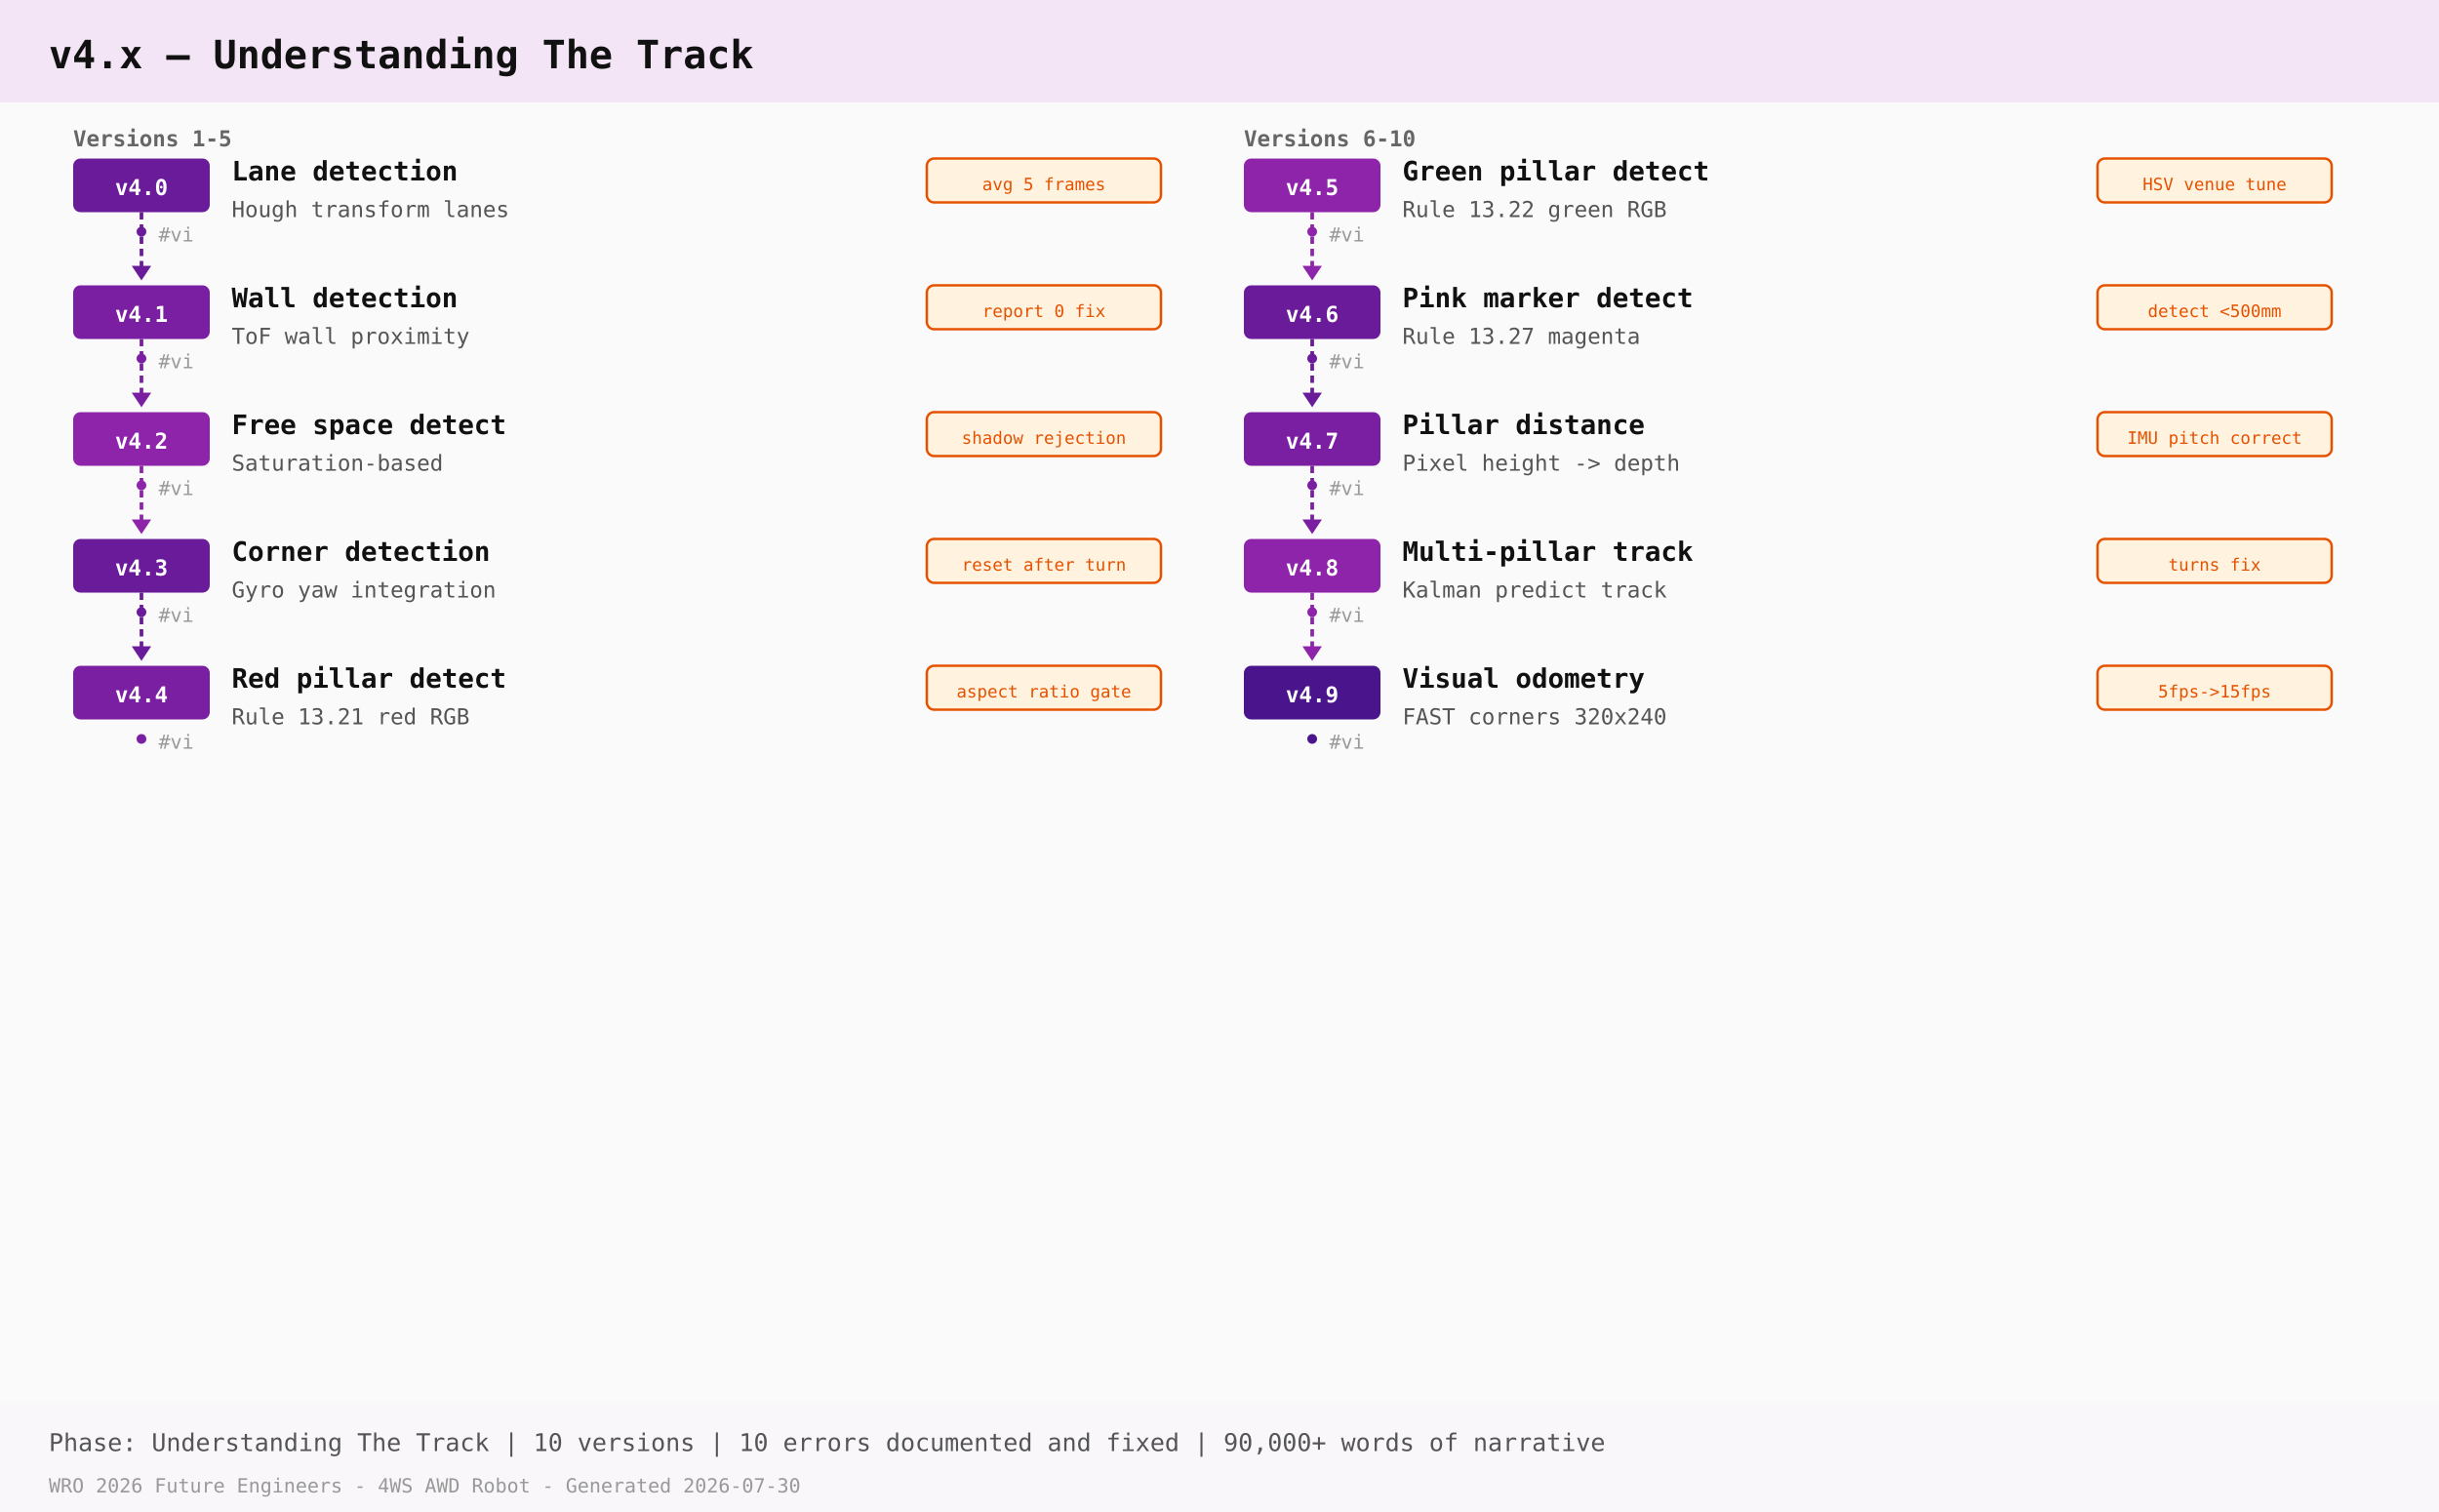
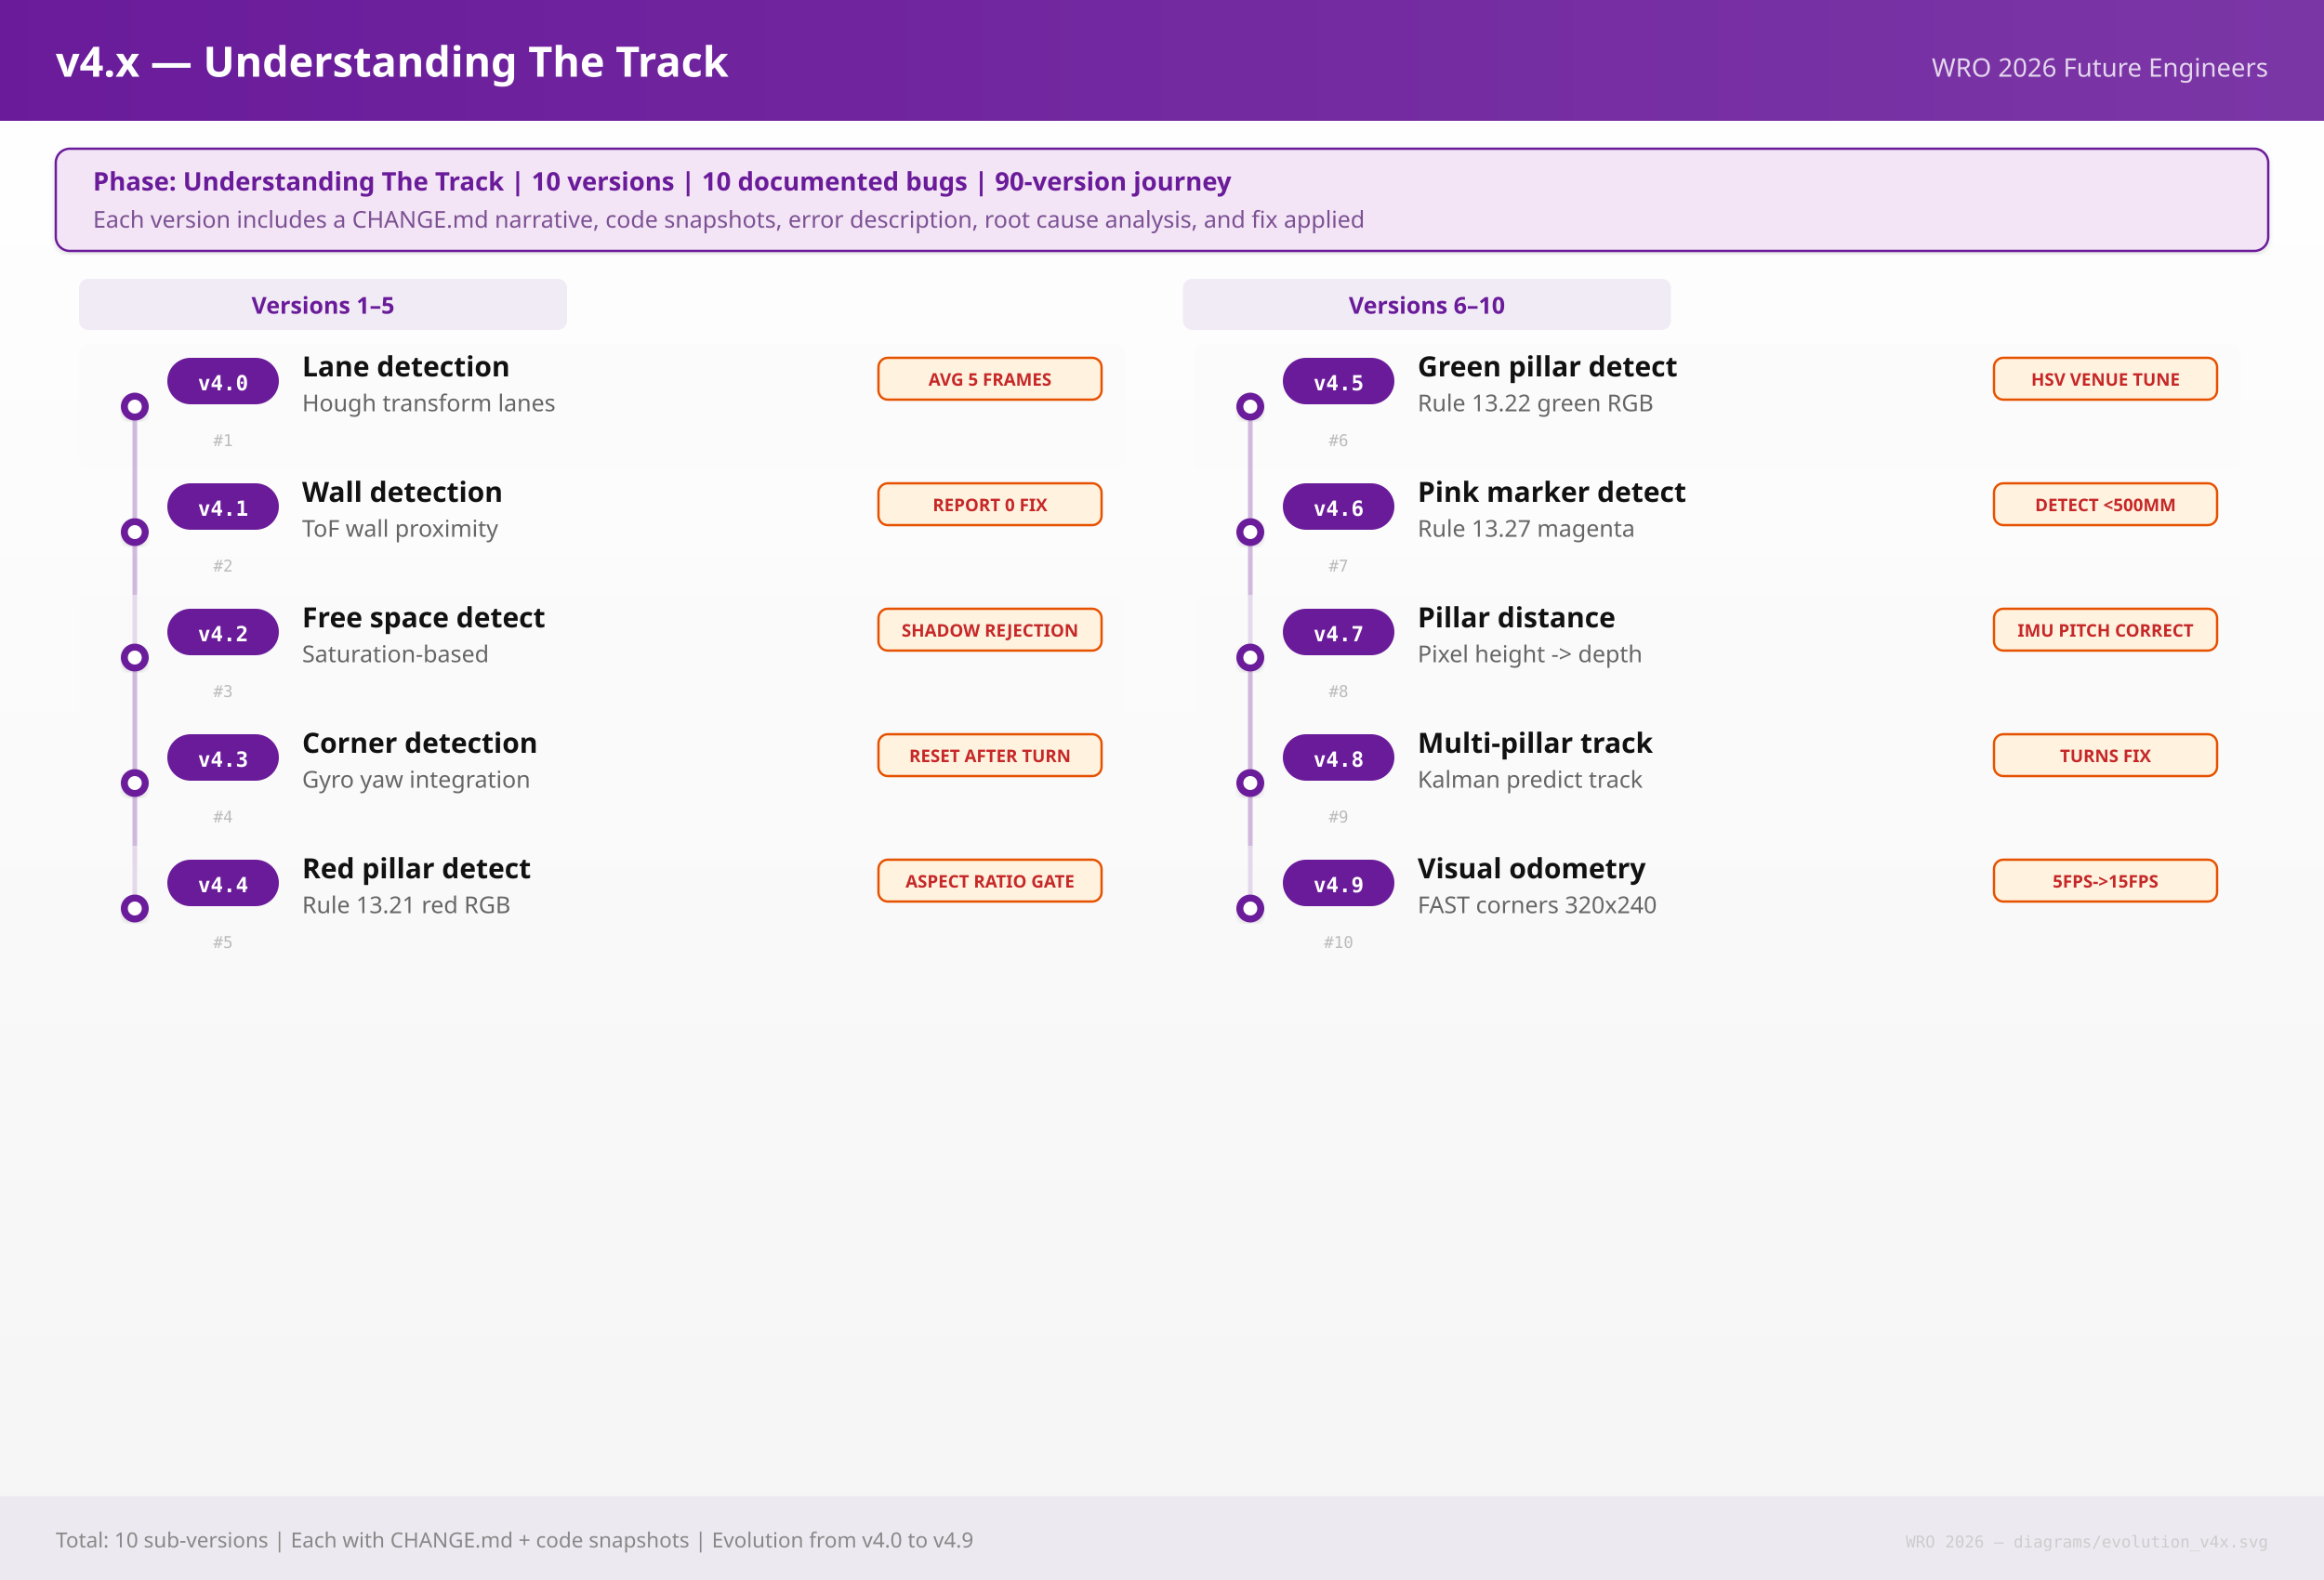
- <svg xmlns="http://www.w3.org/2000/svg" viewBox="0 0 1000 620" width="100%" height="100%">
-   <rect x="0" y="0" width="1000" height="620" fill="#fafafa" />
-   <rect x="0" y="0" width="1000" height="42" fill="#f3e5f5" />
-   <text x="20" y="28" fill="#111" font-family="monospace" font-size="16" font-weight="bold">v4.x — Understanding The Track</text>
-   <text x="30" y="60" fill="#666" font-family="monospace" font-size="9" font-weight="bold">Versions 1-5</text>
-   <text x="510" y="60" fill="#666" font-family="monospace" font-size="9" font-weight="bold">Versions 6-10</text>
-   <rect x="30" y="65" width="56" height="22" rx="3" ry="3" fill="#6a1b9a" />
-   <text x="58" y="80" text-anchor="middle" fill="#fff" font-family="monospace" font-size="9" font-weight="bold">v4.0</text>
-   <text x="95" y="74" fill="#111" font-family="monospace" font-size="11" font-weight="bold">Lane detection</text>
-   <text x="95" y="89" fill="#555" font-family="monospace" font-size="9">Hough transform lanes</text>
-   <rect x="380" y="65" width="96" height="18" rx="3" fill="#fff3e0" stroke="#e65100" stroke-width="1" />
-   <text x="428" y="78" text-anchor="middle" fill="#e65100" font-family="monospace" font-size="7">avg 5 frames</text>
-   <line x1="58" y1="87" x2="58" y2="112" stroke="#6a1b9a" stroke-width="1.5" stroke-dasharray="3,2" />
-   <polygon points="54,109 58,115 62,109" fill="#6a1b9a" />
-   <circle cx="58" cy="95" r="2" fill="#6a1b9a" />
-   <text x="65" y="99" fill="#999" font-family="monospace" font-size="8">#vi</text>
-   <rect x="30" y="117" width="56" height="22" rx="3" ry="3" fill="#7b1fa2" />
-   <text x="58" y="132" text-anchor="middle" fill="#fff" font-family="monospace" font-size="9" font-weight="bold">v4.1</text>
-   <text x="95" y="126" fill="#111" font-family="monospace" font-size="11" font-weight="bold">Wall detection</text>
-   <text x="95" y="141" fill="#555" font-family="monospace" font-size="9">ToF wall proximity</text>
-   <rect x="380" y="117" width="96" height="18" rx="3" fill="#fff3e0" stroke="#e65100" stroke-width="1" />
-   <text x="428" y="130" text-anchor="middle" fill="#e65100" font-family="monospace" font-size="7">report 0 fix</text>
-   <line x1="58" y1="139" x2="58" y2="164" stroke="#7b1fa2" stroke-width="1.5" stroke-dasharray="3,2" />
-   <polygon points="54,161 58,167 62,161" fill="#7b1fa2" />
-   <circle cx="58" cy="147" r="2" fill="#7b1fa2" />
-   <text x="65" y="151" fill="#999" font-family="monospace" font-size="8">#vi</text>
-   <rect x="30" y="169" width="56" height="22" rx="3" ry="3" fill="#8e24aa" />
-   <text x="58" y="184" text-anchor="middle" fill="#fff" font-family="monospace" font-size="9" font-weight="bold">v4.2</text>
-   <text x="95" y="178" fill="#111" font-family="monospace" font-size="11" font-weight="bold">Free space detect</text>
-   <text x="95" y="193" fill="#555" font-family="monospace" font-size="9">Saturation-based</text>
-   <rect x="380" y="169" width="96" height="18" rx="3" fill="#fff3e0" stroke="#e65100" stroke-width="1" />
-   <text x="428" y="182" text-anchor="middle" fill="#e65100" font-family="monospace" font-size="7">shadow rejection</text>
-   <line x1="58" y1="191" x2="58" y2="216" stroke="#8e24aa" stroke-width="1.5" stroke-dasharray="3,2" />
-   <polygon points="54,213 58,219 62,213" fill="#8e24aa" />
-   <circle cx="58" cy="199" r="2" fill="#8e24aa" />
-   <text x="65" y="203" fill="#999" font-family="monospace" font-size="8">#vi</text>
-   <rect x="30" y="221" width="56" height="22" rx="3" ry="3" fill="#6a1b9a" />
-   <text x="58" y="236" text-anchor="middle" fill="#fff" font-family="monospace" font-size="9" font-weight="bold">v4.3</text>
-   <text x="95" y="230" fill="#111" font-family="monospace" font-size="11" font-weight="bold">Corner detection</text>
-   <text x="95" y="245" fill="#555" font-family="monospace" font-size="9">Gyro yaw integration</text>
-   <rect x="380" y="221" width="96" height="18" rx="3" fill="#fff3e0" stroke="#e65100" stroke-width="1" />
-   <text x="428" y="234" text-anchor="middle" fill="#e65100" font-family="monospace" font-size="7">reset after turn</text>
-   <line x1="58" y1="243" x2="58" y2="268" stroke="#6a1b9a" stroke-width="1.5" stroke-dasharray="3,2" />
-   <polygon points="54,265 58,271 62,265" fill="#6a1b9a" />
-   <circle cx="58" cy="251" r="2" fill="#6a1b9a" />
-   <text x="65" y="255" fill="#999" font-family="monospace" font-size="8">#vi</text>
-   <rect x="30" y="273" width="56" height="22" rx="3" ry="3" fill="#7b1fa2" />
-   <text x="58" y="288" text-anchor="middle" fill="#fff" font-family="monospace" font-size="9" font-weight="bold">v4.4</text>
-   <text x="95" y="282" fill="#111" font-family="monospace" font-size="11" font-weight="bold">Red pillar detect</text>
-   <text x="95" y="297" fill="#555" font-family="monospace" font-size="9">Rule 13.21 red RGB</text>
-   <rect x="380" y="273" width="96" height="18" rx="3" fill="#fff3e0" stroke="#e65100" stroke-width="1" />
-   <text x="428" y="286" text-anchor="middle" fill="#e65100" font-family="monospace" font-size="7">aspect ratio gate</text>
-   <circle cx="58" cy="303" r="2" fill="#7b1fa2" />
-   <text x="65" y="307" fill="#999" font-family="monospace" font-size="8">#vi</text>
-   <rect x="510" y="65" width="56" height="22" rx="3" ry="3" fill="#8e24aa" />
-   <text x="538" y="80" text-anchor="middle" fill="#fff" font-family="monospace" font-size="9" font-weight="bold">v4.5</text>
-   <text x="575" y="74" fill="#111" font-family="monospace" font-size="11" font-weight="bold">Green pillar detect</text>
-   <text x="575" y="89" fill="#555" font-family="monospace" font-size="9">Rule 13.22 green RGB</text>
-   <rect x="860" y="65" width="96" height="18" rx="3" fill="#fff3e0" stroke="#e65100" stroke-width="1" />
-   <text x="908" y="78" text-anchor="middle" fill="#e65100" font-family="monospace" font-size="7">HSV venue tune</text>
-   <line x1="538" y1="87" x2="538" y2="112" stroke="#8e24aa" stroke-width="1.5" stroke-dasharray="3,2" />
-   <polygon points="534,109 538,115 542,109" fill="#8e24aa" />
-   <circle cx="538" cy="95" r="2" fill="#8e24aa" />
-   <text x="545" y="99" fill="#999" font-family="monospace" font-size="8">#vi</text>
-   <rect x="510" y="117" width="56" height="22" rx="3" ry="3" fill="#6a1b9a" />
-   <text x="538" y="132" text-anchor="middle" fill="#fff" font-family="monospace" font-size="9" font-weight="bold">v4.6</text>
-   <text x="575" y="126" fill="#111" font-family="monospace" font-size="11" font-weight="bold">Pink marker detect</text>
-   <text x="575" y="141" fill="#555" font-family="monospace" font-size="9">Rule 13.27 magenta</text>
-   <rect x="860" y="117" width="96" height="18" rx="3" fill="#fff3e0" stroke="#e65100" stroke-width="1" />
-   <text x="908" y="130" text-anchor="middle" fill="#e65100" font-family="monospace" font-size="7">detect &lt;500mm</text>
-   <line x1="538" y1="139" x2="538" y2="164" stroke="#6a1b9a" stroke-width="1.5" stroke-dasharray="3,2" />
-   <polygon points="534,161 538,167 542,161" fill="#6a1b9a" />
-   <circle cx="538" cy="147" r="2" fill="#6a1b9a" />
-   <text x="545" y="151" fill="#999" font-family="monospace" font-size="8">#vi</text>
-   <rect x="510" y="169" width="56" height="22" rx="3" ry="3" fill="#7b1fa2" />
-   <text x="538" y="184" text-anchor="middle" fill="#fff" font-family="monospace" font-size="9" font-weight="bold">v4.7</text>
-   <text x="575" y="178" fill="#111" font-family="monospace" font-size="11" font-weight="bold">Pillar distance</text>
-   <text x="575" y="193" fill="#555" font-family="monospace" font-size="9">Pixel height -&gt; depth</text>
-   <rect x="860" y="169" width="96" height="18" rx="3" fill="#fff3e0" stroke="#e65100" stroke-width="1" />
-   <text x="908" y="182" text-anchor="middle" fill="#e65100" font-family="monospace" font-size="7">IMU pitch correct</text>
-   <line x1="538" y1="191" x2="538" y2="216" stroke="#7b1fa2" stroke-width="1.5" stroke-dasharray="3,2" />
-   <polygon points="534,213 538,219 542,213" fill="#7b1fa2" />
-   <circle cx="538" cy="199" r="2" fill="#7b1fa2" />
-   <text x="545" y="203" fill="#999" font-family="monospace" font-size="8">#vi</text>
-   <rect x="510" y="221" width="56" height="22" rx="3" ry="3" fill="#8e24aa" />
-   <text x="538" y="236" text-anchor="middle" fill="#fff" font-family="monospace" font-size="9" font-weight="bold">v4.8</text>
-   <text x="575" y="230" fill="#111" font-family="monospace" font-size="11" font-weight="bold">Multi-pillar track</text>
-   <text x="575" y="245" fill="#555" font-family="monospace" font-size="9">Kalman predict track</text>
-   <rect x="860" y="221" width="96" height="18" rx="3" fill="#fff3e0" stroke="#e65100" stroke-width="1" />
-   <text x="908" y="234" text-anchor="middle" fill="#e65100" font-family="monospace" font-size="7">turns fix</text>
-   <line x1="538" y1="243" x2="538" y2="268" stroke="#8e24aa" stroke-width="1.5" stroke-dasharray="3,2" />
-   <polygon points="534,265 538,271 542,265" fill="#8e24aa" />
-   <circle cx="538" cy="251" r="2" fill="#8e24aa" />
-   <text x="545" y="255" fill="#999" font-family="monospace" font-size="8">#vi</text>
-   <rect x="510" y="273" width="56" height="22" rx="3" ry="3" fill="#4a148c" />
-   <text x="538" y="288" text-anchor="middle" fill="#fff" font-family="monospace" font-size="9" font-weight="bold">v4.9</text>
-   <text x="575" y="282" fill="#111" font-family="monospace" font-size="11" font-weight="bold">Visual odometry</text>
-   <text x="575" y="297" fill="#555" font-family="monospace" font-size="9">FAST corners 320x240</text>
-   <rect x="860" y="273" width="96" height="18" rx="3" fill="#fff3e0" stroke="#e65100" stroke-width="1" />
-   <text x="908" y="286" text-anchor="middle" fill="#e65100" font-family="monospace" font-size="7">5fps-&gt;15fps</text>
-   <circle cx="538" cy="303" r="2" fill="#4a148c" />
-   <text x="545" y="307" fill="#999" font-family="monospace" font-size="8">#vi</text>
-   <rect x="0" y="575" width="1000" height="45" fill="#f3e5f5" opacity="0.15" />
-   <text x="20" y="595" fill="#555" font-family="monospace" font-size="10">Phase: Understanding The Track | 10 versions | 10 errors documented and fixed | 90,000+ words of narrative</text>
-   <text x="20" y="612" fill="#999" font-family="monospace" font-size="8">WRO 2026 Future Engineers - 4WS AWD Robot - Generated 2026-07-30</text>
+ <svg xmlns="http://www.w3.org/2000/svg" viewBox="0 0 1000 680" width="100%" height="100%">
+   <defs>
+     <filter id="shadow" x="-2%" y="-2%" width="104%" height="108%">
+       <feDropShadow dx="1" dy="2" stdDeviation="2" flood-opacity="0.15" />
+     </filter>
+     <filter id="shadow-sm" x="-2%" y="-2%" width="104%" height="106%">
+       <feDropShadow dx="0" dy="1" stdDeviation="1" flood-opacity="0.12" />
+     </filter>
+     <linearGradient id="bg-grad" x1="0" y1="0" x2="0" y2="1">
+       <stop offset="0%" stop-color="#ffffff" />
+       <stop offset="100%" stop-color="#f5f5f5" />
+     </linearGradient>
+     <linearGradient id="title-grad" x1="0" y1="0" x2="1" y2="0">
+       <stop offset="0%" stop-color="#6a1b9a" />
+       <stop offset="100%" stop-color="#a576c2" />
+     </linearGradient>
+     <linearGradient id="badge-grad" x1="0" y1="0" x2="0" y2="1">
+       <stop offset="0%" stop-color="#6a1b9a" />
+       <stop offset="100%" stop-color="#4a126b" />
+     </linearGradient>
+   </defs>
+   <rect x="0" y="0" width="1000" height="680" fill="url(#bg-grad)" />
+   <rect x="0" y="0" width="1000" height="52" fill="#6a1b9a" />
+   <rect x="0" y="0" width="1000" height="52" fill="url(#title-grad)" opacity="0.3" />
+   <text x="24" y="33" fill="#fff" font-family="sans-serif" font-size="18" font-weight="bold">v4.x — Understanding The Track</text>
+   <text x="976" y="33" text-anchor="end" fill="#fff" font-family="sans-serif" font-size="11" opacity="0.8">WRO 2026 Future Engineers</text>
+   <rect x="24" y="64" width="952" height="44" rx="6" ry="6" fill="#f3e5f5" stroke="#6a1b9a" stroke-width="1" filter="url(#shadow-sm)" />
+   <text x="40" y="82" fill="#6a1b9a" font-family="sans-serif" font-size="11" font-weight="bold">Phase: Understanding The Track | 10 versions | 10 documented bugs | 90-version journey</text>
+   <text x="40" y="98" fill="#4a126b" font-family="sans-serif" font-size="10" opacity="0.7">Each version includes a CHANGE.md narrative, code snapshots, error description, root cause analysis, and fix applied</text>
+   <rect x="34" y="120" width="210" height="22" rx="4" ry="4" fill="#6a1b9a" opacity="0.08" />
+   <text x="139" y="135" text-anchor="middle" fill="#6a1b9a" font-family="sans-serif" font-size="10" font-weight="bold">Versions 1–5</text>
+   <rect x="509" y="120" width="210" height="22" rx="4" ry="4" fill="#6a1b9a" opacity="0.08" />
+   <text x="614" y="135" text-anchor="middle" fill="#6a1b9a" font-family="sans-serif" font-size="10" font-weight="bold">Versions 6–10</text>
+   <rect x="34" y="148" width="450" height="54" rx="4" ry="4" fill="#fafafa" opacity="0.5" />
+   <circle cx="58" cy="175" r="6" fill="#6a1b9a" filter="url(#shadow-sm)" />
+   <circle cx="58" cy="175" r="3" fill="#fff" />
+   <line x1="58" y1="181" x2="58" y2="223" stroke="#6a1b9a" stroke-width="2" opacity="0.3" />
+   <rect x="72" y="154" width="48" height="20" rx="10" ry="10" fill="#6a1b9a" />
+   <text x="96" y="168" text-anchor="middle" fill="#fff" font-family="monospace" font-size="9" font-weight="bold">v4.0</text>
+   <text x="130" y="162" fill="#111" font-family="sans-serif" font-size="12" font-weight="bold">Lane detection</text>
+   <text x="130" y="177" fill="#666" font-family="sans-serif" font-size="10">Hough transform lanes</text>
+   <rect x="378" y="154" width="96" height="18" rx="4" ry="4" fill="#fff3e0" stroke="#e65100" stroke-width="1" />
+   <text x="426" y="166" text-anchor="middle" fill="#c62828" font-family="sans-serif" font-size="7.5" font-weight="bold">AVG 5 FRAMES</text>
+   <text x="96" y="192" text-anchor="middle" fill="#bbb" font-family="monospace" font-size="7">#1</text>
+   <circle cx="58" cy="229" r="6" fill="#6a1b9a" filter="url(#shadow-sm)" />
+   <circle cx="58" cy="229" r="3" fill="#fff" />
+   <line x1="58" y1="235" x2="58" y2="277" stroke="#6a1b9a" stroke-width="2" opacity="0.3" />
+   <rect x="72" y="208" width="48" height="20" rx="10" ry="10" fill="#6a1b9a" />
+   <text x="96" y="222" text-anchor="middle" fill="#fff" font-family="monospace" font-size="9" font-weight="bold">v4.1</text>
+   <text x="130" y="216" fill="#111" font-family="sans-serif" font-size="12" font-weight="bold">Wall detection</text>
+   <text x="130" y="231" fill="#666" font-family="sans-serif" font-size="10">ToF wall proximity</text>
+   <rect x="378" y="208" width="96" height="18" rx="4" ry="4" fill="#fff3e0" stroke="#e65100" stroke-width="1" />
+   <text x="426" y="220" text-anchor="middle" fill="#c62828" font-family="sans-serif" font-size="7.5" font-weight="bold">REPORT 0 FIX</text>
+   <text x="96" y="246" text-anchor="middle" fill="#bbb" font-family="monospace" font-size="7">#2</text>
+   <rect x="34" y="256" width="450" height="54" rx="4" ry="4" fill="#fafafa" opacity="0.5" />
+   <circle cx="58" cy="283" r="6" fill="#6a1b9a" filter="url(#shadow-sm)" />
+   <circle cx="58" cy="283" r="3" fill="#fff" />
+   <line x1="58" y1="289" x2="58" y2="331" stroke="#6a1b9a" stroke-width="2" opacity="0.3" />
+   <rect x="72" y="262" width="48" height="20" rx="10" ry="10" fill="#6a1b9a" />
+   <text x="96" y="276" text-anchor="middle" fill="#fff" font-family="monospace" font-size="9" font-weight="bold">v4.2</text>
+   <text x="130" y="270" fill="#111" font-family="sans-serif" font-size="12" font-weight="bold">Free space detect</text>
+   <text x="130" y="285" fill="#666" font-family="sans-serif" font-size="10">Saturation-based</text>
+   <rect x="378" y="262" width="96" height="18" rx="4" ry="4" fill="#fff3e0" stroke="#e65100" stroke-width="1" />
+   <text x="426" y="274" text-anchor="middle" fill="#c62828" font-family="sans-serif" font-size="7.5" font-weight="bold">SHADOW REJECTION</text>
+   <text x="96" y="300" text-anchor="middle" fill="#bbb" font-family="monospace" font-size="7">#3</text>
+   <circle cx="58" cy="337" r="6" fill="#6a1b9a" filter="url(#shadow-sm)" />
+   <circle cx="58" cy="337" r="3" fill="#fff" />
+   <line x1="58" y1="343" x2="58" y2="385" stroke="#6a1b9a" stroke-width="2" opacity="0.3" />
+   <rect x="72" y="316" width="48" height="20" rx="10" ry="10" fill="#6a1b9a" />
+   <text x="96" y="330" text-anchor="middle" fill="#fff" font-family="monospace" font-size="9" font-weight="bold">v4.3</text>
+   <text x="130" y="324" fill="#111" font-family="sans-serif" font-size="12" font-weight="bold">Corner detection</text>
+   <text x="130" y="339" fill="#666" font-family="sans-serif" font-size="10">Gyro yaw integration</text>
+   <rect x="378" y="316" width="96" height="18" rx="4" ry="4" fill="#fff3e0" stroke="#e65100" stroke-width="1" />
+   <text x="426" y="328" text-anchor="middle" fill="#c62828" font-family="sans-serif" font-size="7.5" font-weight="bold">RESET AFTER TURN</text>
+   <text x="96" y="354" text-anchor="middle" fill="#bbb" font-family="monospace" font-size="7">#4</text>
+   <rect x="34" y="364" width="450" height="54" rx="4" ry="4" fill="#fafafa" opacity="0.5" />
+   <circle cx="58" cy="391" r="6" fill="#6a1b9a" filter="url(#shadow-sm)" />
+   <circle cx="58" cy="391" r="3" fill="#fff" />
+   <rect x="72" y="370" width="48" height="20" rx="10" ry="10" fill="#6a1b9a" />
+   <text x="96" y="384" text-anchor="middle" fill="#fff" font-family="monospace" font-size="9" font-weight="bold">v4.4</text>
+   <text x="130" y="378" fill="#111" font-family="sans-serif" font-size="12" font-weight="bold">Red pillar detect</text>
+   <text x="130" y="393" fill="#666" font-family="sans-serif" font-size="10">Rule 13.21 red RGB</text>
+   <rect x="378" y="370" width="96" height="18" rx="4" ry="4" fill="#fff3e0" stroke="#e65100" stroke-width="1" />
+   <text x="426" y="382" text-anchor="middle" fill="#c62828" font-family="sans-serif" font-size="7.5" font-weight="bold">ASPECT RATIO GATE</text>
+   <text x="96" y="408" text-anchor="middle" fill="#bbb" font-family="monospace" font-size="7">#5</text>
+   <rect x="514" y="148" width="450" height="54" rx="4" ry="4" fill="#fafafa" opacity="0.5" />
+   <circle cx="538" cy="175" r="6" fill="#6a1b9a" filter="url(#shadow-sm)" />
+   <circle cx="538" cy="175" r="3" fill="#fff" />
+   <line x1="538" y1="181" x2="538" y2="223" stroke="#6a1b9a" stroke-width="2" opacity="0.3" />
+   <rect x="552" y="154" width="48" height="20" rx="10" ry="10" fill="#6a1b9a" />
+   <text x="576" y="168" text-anchor="middle" fill="#fff" font-family="monospace" font-size="9" font-weight="bold">v4.5</text>
+   <text x="610" y="162" fill="#111" font-family="sans-serif" font-size="12" font-weight="bold">Green pillar detect</text>
+   <text x="610" y="177" fill="#666" font-family="sans-serif" font-size="10">Rule 13.22 green RGB</text>
+   <rect x="858" y="154" width="96" height="18" rx="4" ry="4" fill="#fff3e0" stroke="#e65100" stroke-width="1" />
+   <text x="906" y="166" text-anchor="middle" fill="#c62828" font-family="sans-serif" font-size="7.5" font-weight="bold">HSV VENUE TUNE</text>
+   <text x="576" y="192" text-anchor="middle" fill="#bbb" font-family="monospace" font-size="7">#6</text>
+   <circle cx="538" cy="229" r="6" fill="#6a1b9a" filter="url(#shadow-sm)" />
+   <circle cx="538" cy="229" r="3" fill="#fff" />
+   <line x1="538" y1="235" x2="538" y2="277" stroke="#6a1b9a" stroke-width="2" opacity="0.3" />
+   <rect x="552" y="208" width="48" height="20" rx="10" ry="10" fill="#6a1b9a" />
+   <text x="576" y="222" text-anchor="middle" fill="#fff" font-family="monospace" font-size="9" font-weight="bold">v4.6</text>
+   <text x="610" y="216" fill="#111" font-family="sans-serif" font-size="12" font-weight="bold">Pink marker detect</text>
+   <text x="610" y="231" fill="#666" font-family="sans-serif" font-size="10">Rule 13.27 magenta</text>
+   <rect x="858" y="208" width="96" height="18" rx="4" ry="4" fill="#fff3e0" stroke="#e65100" stroke-width="1" />
+   <text x="906" y="220" text-anchor="middle" fill="#c62828" font-family="sans-serif" font-size="7.5" font-weight="bold">DETECT &lt;500MM</text>
+   <text x="576" y="246" text-anchor="middle" fill="#bbb" font-family="monospace" font-size="7">#7</text>
+   <rect x="514" y="256" width="450" height="54" rx="4" ry="4" fill="#fafafa" opacity="0.5" />
+   <circle cx="538" cy="283" r="6" fill="#6a1b9a" filter="url(#shadow-sm)" />
+   <circle cx="538" cy="283" r="3" fill="#fff" />
+   <line x1="538" y1="289" x2="538" y2="331" stroke="#6a1b9a" stroke-width="2" opacity="0.3" />
+   <rect x="552" y="262" width="48" height="20" rx="10" ry="10" fill="#6a1b9a" />
+   <text x="576" y="276" text-anchor="middle" fill="#fff" font-family="monospace" font-size="9" font-weight="bold">v4.7</text>
+   <text x="610" y="270" fill="#111" font-family="sans-serif" font-size="12" font-weight="bold">Pillar distance</text>
+   <text x="610" y="285" fill="#666" font-family="sans-serif" font-size="10">Pixel height -&gt; depth</text>
+   <rect x="858" y="262" width="96" height="18" rx="4" ry="4" fill="#fff3e0" stroke="#e65100" stroke-width="1" />
+   <text x="906" y="274" text-anchor="middle" fill="#c62828" font-family="sans-serif" font-size="7.5" font-weight="bold">IMU PITCH CORRECT</text>
+   <text x="576" y="300" text-anchor="middle" fill="#bbb" font-family="monospace" font-size="7">#8</text>
+   <circle cx="538" cy="337" r="6" fill="#6a1b9a" filter="url(#shadow-sm)" />
+   <circle cx="538" cy="337" r="3" fill="#fff" />
+   <line x1="538" y1="343" x2="538" y2="385" stroke="#6a1b9a" stroke-width="2" opacity="0.3" />
+   <rect x="552" y="316" width="48" height="20" rx="10" ry="10" fill="#6a1b9a" />
+   <text x="576" y="330" text-anchor="middle" fill="#fff" font-family="monospace" font-size="9" font-weight="bold">v4.8</text>
+   <text x="610" y="324" fill="#111" font-family="sans-serif" font-size="12" font-weight="bold">Multi-pillar track</text>
+   <text x="610" y="339" fill="#666" font-family="sans-serif" font-size="10">Kalman predict track</text>
+   <rect x="858" y="316" width="96" height="18" rx="4" ry="4" fill="#fff3e0" stroke="#e65100" stroke-width="1" />
+   <text x="906" y="328" text-anchor="middle" fill="#c62828" font-family="sans-serif" font-size="7.5" font-weight="bold">TURNS FIX</text>
+   <text x="576" y="354" text-anchor="middle" fill="#bbb" font-family="monospace" font-size="7">#9</text>
+   <rect x="514" y="364" width="450" height="54" rx="4" ry="4" fill="#fafafa" opacity="0.5" />
+   <circle cx="538" cy="391" r="6" fill="#6a1b9a" filter="url(#shadow-sm)" />
+   <circle cx="538" cy="391" r="3" fill="#fff" />
+   <rect x="552" y="370" width="48" height="20" rx="10" ry="10" fill="#6a1b9a" />
+   <text x="576" y="384" text-anchor="middle" fill="#fff" font-family="monospace" font-size="9" font-weight="bold">v4.9</text>
+   <text x="610" y="378" fill="#111" font-family="sans-serif" font-size="12" font-weight="bold">Visual odometry</text>
+   <text x="610" y="393" fill="#666" font-family="sans-serif" font-size="10">FAST corners 320x240</text>
+   <rect x="858" y="370" width="96" height="18" rx="4" ry="4" fill="#fff3e0" stroke="#e65100" stroke-width="1" />
+   <text x="906" y="382" text-anchor="middle" fill="#c62828" font-family="sans-serif" font-size="7.5" font-weight="bold">5FPS-&gt;15FPS</text>
+   <text x="576" y="408" text-anchor="middle" fill="#bbb" font-family="monospace" font-size="7">#10</text>
+   <rect x="0" y="644" width="1000" height="36" fill="#6a1b9a" opacity="0.06" />
+   <text x="24" y="666" fill="#888" font-family="sans-serif" font-size="9">Total: 10 sub-versions | Each with CHANGE.md + code snapshots | Evolution from v4.0 to v4.9</text>
+   <text x="976" y="666" text-anchor="end" fill="#ccc" font-family="monospace" font-size="7">WRO 2026 — diagrams/evolution_v4x.svg</text>
</svg>
